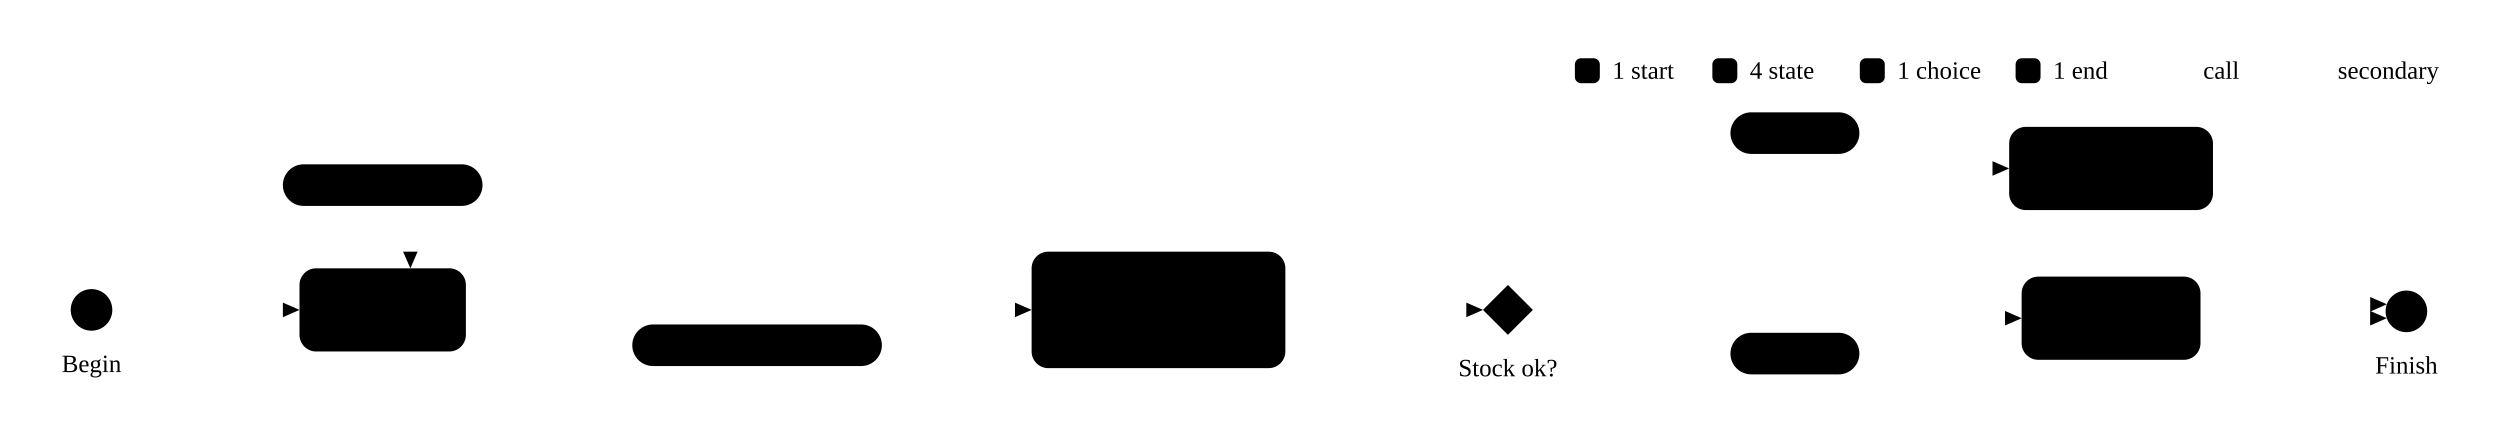
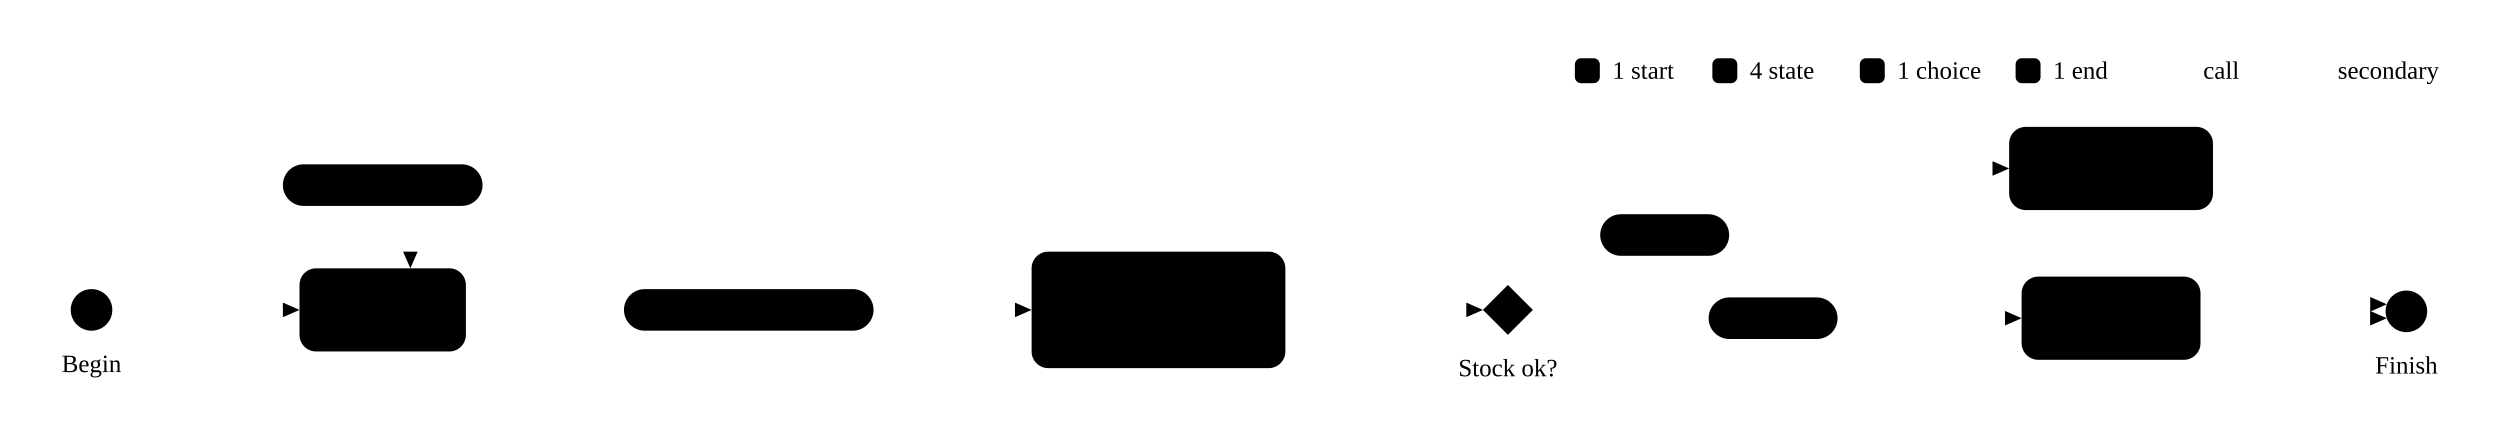
<svg xmlns="http://www.w3.org/2000/svg" class="pa-diagram pa-type-state" viewBox="0 0 1202 210" role="graphics-document" aria-labelledby="d-title d-desc">
  <defs>
    <marker id="d-arrow" viewBox="0 0 8 8" refX="8" refY="4" markerWidth="8" markerHeight="8" markerUnits="userSpaceOnUse" orient="auto-start-reverse">
      <path class="pa-arrow-fill" d="M0 0.5L8 4L0 7.5Z" />
    </marker>
    <marker id="d-arrow-open" viewBox="0 0 8 8" refX="7.4" refY="4" markerWidth="8" markerHeight="8" markerUnits="userSpaceOnUse" orient="auto-start-reverse">
      <path class="pa-arrow-open" d="M0.8 0.8L7.4 4L0.8 7.2" />
    </marker>
  </defs>
  <g class="pa-edge pa-edge-solid" data-id="edge-0" data-from="begin" data-to="placed" data-family="bare">
    <path class="pa-wire" d="M54 149L144 149" fill="none" marker-end="url(#d-arrow)" />
  </g>
  <g class="pa-edge pa-edge-solid" data-id="edge-1" data-from="placed" data-to="paid" data-family="decision">
    <path class="pa-wire" d="M224 149L496 149" fill="none" marker-end="url(#d-arrow)" />
  </g>
  <g class="pa-edge pa-edge-solid" data-id="edge-2" data-from="paid" data-to="ok" data-family="decision">
    <path class="pa-wire" d="M618 149L713 149" fill="none" marker-end="url(#d-arrow)" />
  </g>
  <g class="pa-edge pa-edge-solid" data-id="edge-3" data-from="ok" data-to="shipped" data-family="decision">
    <path class="pa-wire" d="M733 153L972 153" fill="none" marker-end="url(#d-arrow)" />
  </g>
  <g class="pa-edge pa-edge-dashed" data-id="edge-4" data-from="ok" data-to="cancelled" data-family="decision">
-     <path class="pa-wire" d="M733 145L778 145Q784 145 784 139L784 87Q784 81 790 81L966 81" fill="none" marker-end="url(#d-arrow)" />
+     <path class="pa-wire" d="M733 145C784 145 784 81 966 81" fill="none" marker-end="url(#d-arrow)" />
  </g>
  <g class="pa-edge pa-edge-solid" data-id="edge-5" data-from="placed" data-to="placed" data-family="decision">
    <path class="pa-wire" d="M170.7 129L170.7 111Q170.7 105 176.7 105L191.3 105Q197.3 105 197.3 111L197.3 129" fill="none" marker-end="url(#d-arrow)" />
  </g>
  <g class="pa-edge pa-edge-solid" data-id="edge-6" data-from="shipped" data-to="finish" data-family="decision">
    <path class="pa-wire" d="M1058 153L1147.56 153" fill="none" marker-end="url(#d-arrow)" />
  </g>
  <g class="pa-edge pa-edge-solid" data-id="edge-7" data-from="cancelled" data-to="finish" data-family="decision">
-     <path class="pa-wire" d="M1064 81L1082 81Q1088 81 1088 87L1088 140.3Q1088 146.3 1094 146.3L1147.6 146.3" fill="none" marker-end="url(#d-arrow)" />
+     <path class="pa-wire" d="M1064 81C1088 81 1088 146.3 1147.6 146.3" fill="none" marker-end="url(#d-arrow)" />
  </g>
  <g class="pa-node pa-kind-start pa-family-bare pa-tone-neutral" data-id="begin" tabindex="0" role="graphics-symbol" aria-label="Begin: start">
    <path class="pa-shape pa-shape-filled-dot" d="M34 149A10 10 0 0 1 54 149A10 10 0 0 1 34 149Z" />
    <text class="pa-label" text-anchor="middle">
      <tspan x="44" y="178.9">Begin</tspan>
    </text>
  </g>
  <g class="pa-node pa-kind-state pa-family-decision pa-tone-neutral" data-id="placed" tabindex="0" role="graphics-symbol" aria-label="Placed: state">
    <path class="pa-shape pa-shape-rounded-rect" d="M152 129L216 129A8 8 0 0 1 224 137L224 161A8 8 0 0 1 216 169L152 169A8 8 0 0 1 144 161L144 137A8 8 0 0 1 152 129Z" />
    <text class="pa-label" text-anchor="middle">
      <tspan x="184" y="153.9">Placed</tspan>
    </text>
  </g>
  <g class="pa-node pa-kind-state pa-family-decision pa-tone-good" data-id="paid" tabindex="0" role="graphics-symbol" aria-label="Paid: state">
    <path class="pa-shape pa-shape-rounded-rect" d="M504 121L610 121A8 8 0 0 1 618 129L618 169A8 8 0 0 1 610 177L504 177A8 8 0 0 1 496 169L496 129A8 8 0 0 1 504 121Z" />
    <text class="pa-label" text-anchor="middle">
      <tspan x="557" y="145.75">Paid</tspan>
    </text>
    <text class="pa-note" text-anchor="middle">
      <tspan x="557" y="162.95">stock reserved</tspan>
    </text>
  </g>
  <g class="pa-node pa-kind-choice pa-family-decision pa-tone-neutral" data-id="ok" tabindex="0" role="graphics-symbol" aria-label="Stock ok?: choice">
    <path class="pa-shape pa-shape-small-diamond" d="M725 137L737 149L725 161L713 149Z" />
    <text class="pa-label" text-anchor="middle">
      <tspan x="725" y="180.9">Stock ok?</tspan>
    </text>
  </g>
  <g class="pa-node pa-kind-state pa-family-decision pa-tone-bad" data-id="cancelled" tabindex="0" role="graphics-symbol" aria-label="Cancelled: state">
    <path class="pa-shape pa-shape-rounded-rect" d="M974 61L1056 61A8 8 0 0 1 1064 69L1064 93A8 8 0 0 1 1056 101L974 101A8 8 0 0 1 966 93L966 69A8 8 0 0 1 974 61Z" />
    <text class="pa-label" text-anchor="middle">
      <tspan x="1015" y="85.9">Cancelled</tspan>
    </text>
  </g>
  <g class="pa-node pa-kind-state pa-family-decision pa-tone-neutral" data-id="shipped" tabindex="0" role="graphics-symbol" aria-label="Shipped: state">
    <path class="pa-shape pa-shape-rounded-rect" d="M980 133L1050 133A8 8 0 0 1 1058 141L1058 165A8 8 0 0 1 1050 173L980 173A8 8 0 0 1 972 165L972 141A8 8 0 0 1 980 133Z" />
    <text class="pa-label" text-anchor="middle">
      <tspan x="1015" y="157.9">Shipped</tspan>
    </text>
  </g>
  <g class="pa-node pa-kind-end pa-family-bare pa-tone-neutral" data-id="finish" tabindex="0" role="graphics-symbol" aria-label="Finish: end">
    <path class="pa-shape pa-shape-ringed-dot" d="M1147 149.7A10 10 0 0 1 1167 149.7A10 10 0 0 1 1147 149.7Z" />
    <path class="pa-decor pa-decor-dot" d="M1152 149.7A5 5 0 0 1 1162 149.7A5 5 0 0 1 1152 149.7Z" />
    <text class="pa-label" text-anchor="middle">
      <tspan x="1157" y="179.6">Finish</tspan>
    </text>
  </g>
  <g class="pa-edge-label" data-edge="edge-1">
-     <rect class="pa-edge-plate" x="304" y="156" width="120" height="20" rx="10" />
+     <rect class="pa-edge-plate" x="300" y="139" width="120" height="20" rx="10" />
    <text class="pa-edge-text" text-anchor="middle">
-       <tspan x="364" y="170.2">payment captured</tspan>
+       <tspan x="360" y="153.2">payment captured</tspan>
    </text>
  </g>
  <g class="pa-edge-label" data-edge="edge-3">
-     <rect class="pa-edge-plate" x="832" y="160" width="62" height="20" rx="10" />
+     <rect class="pa-edge-plate" x="821.5" y="143" width="62" height="20" rx="10" />
    <text class="pa-edge-text" text-anchor="middle">
-       <tspan x="863" y="174.2">in stock</tspan>
+       <tspan x="852.5" y="157.2">in stock</tspan>
    </text>
  </g>
  <g class="pa-edge-label" data-edge="edge-4">
-     <rect class="pa-edge-plate" x="832" y="54" width="62" height="20" rx="10" />
+     <rect class="pa-edge-plate" x="769.38" y="103" width="62" height="20" rx="10" />
    <text class="pa-edge-text" text-anchor="middle">
-       <tspan x="863" y="68.2">sold out</tspan>
+       <tspan x="800.38" y="117.2">sold out</tspan>
    </text>
  </g>
  <g class="pa-edge-label" data-edge="edge-5">
    <rect class="pa-edge-plate" x="136" y="79" width="96" height="20" rx="10" />
    <text class="pa-edge-text" text-anchor="middle">
      <tspan x="184" y="93.2">retry payment</tspan>
    </text>
  </g>
  <g class="pa-legend" aria-hidden="true">
    <rect class="pa-swatch pa-family-bare" x="757.2" y="28" width="12" height="12" rx="3" />
    <text class="pa-legend-text" text-anchor="start">
      <tspan x="775.2" y="37.85">1 start</tspan>
    </text>
    <rect class="pa-swatch pa-family-decision" x="823.3" y="28" width="12" height="12" rx="3" />
    <text class="pa-legend-text" text-anchor="start">
      <tspan x="841.3" y="37.85">4 state</tspan>
    </text>
    <rect class="pa-swatch pa-family-decision" x="894.2" y="28" width="12" height="12" rx="3" />
    <text class="pa-legend-text" text-anchor="start">
      <tspan x="912.2" y="37.85">1 choice</tspan>
    </text>
    <rect class="pa-swatch pa-family-bare" x="969.1" y="28" width="12" height="12" rx="3" />
    <text class="pa-legend-text" text-anchor="start">
      <tspan x="987.1" y="37.85">1 end</tspan>
    </text>
    <g class="pa-legend-sample pa-edge-solid">
      <path class="pa-wire" d="M1029.3 34L1053.3 34" />
    </g>
    <text class="pa-legend-text" text-anchor="start">
      <tspan x="1059.3" y="37.85">call</tspan>
    </text>
    <g class="pa-legend-sample pa-edge-dashed">
      <path class="pa-wire" d="M1094 34L1118 34" />
    </g>
    <text class="pa-legend-text" text-anchor="start">
      <tspan x="1124" y="37.85">secondary</tspan>
    </text>
  </g>
</svg>
